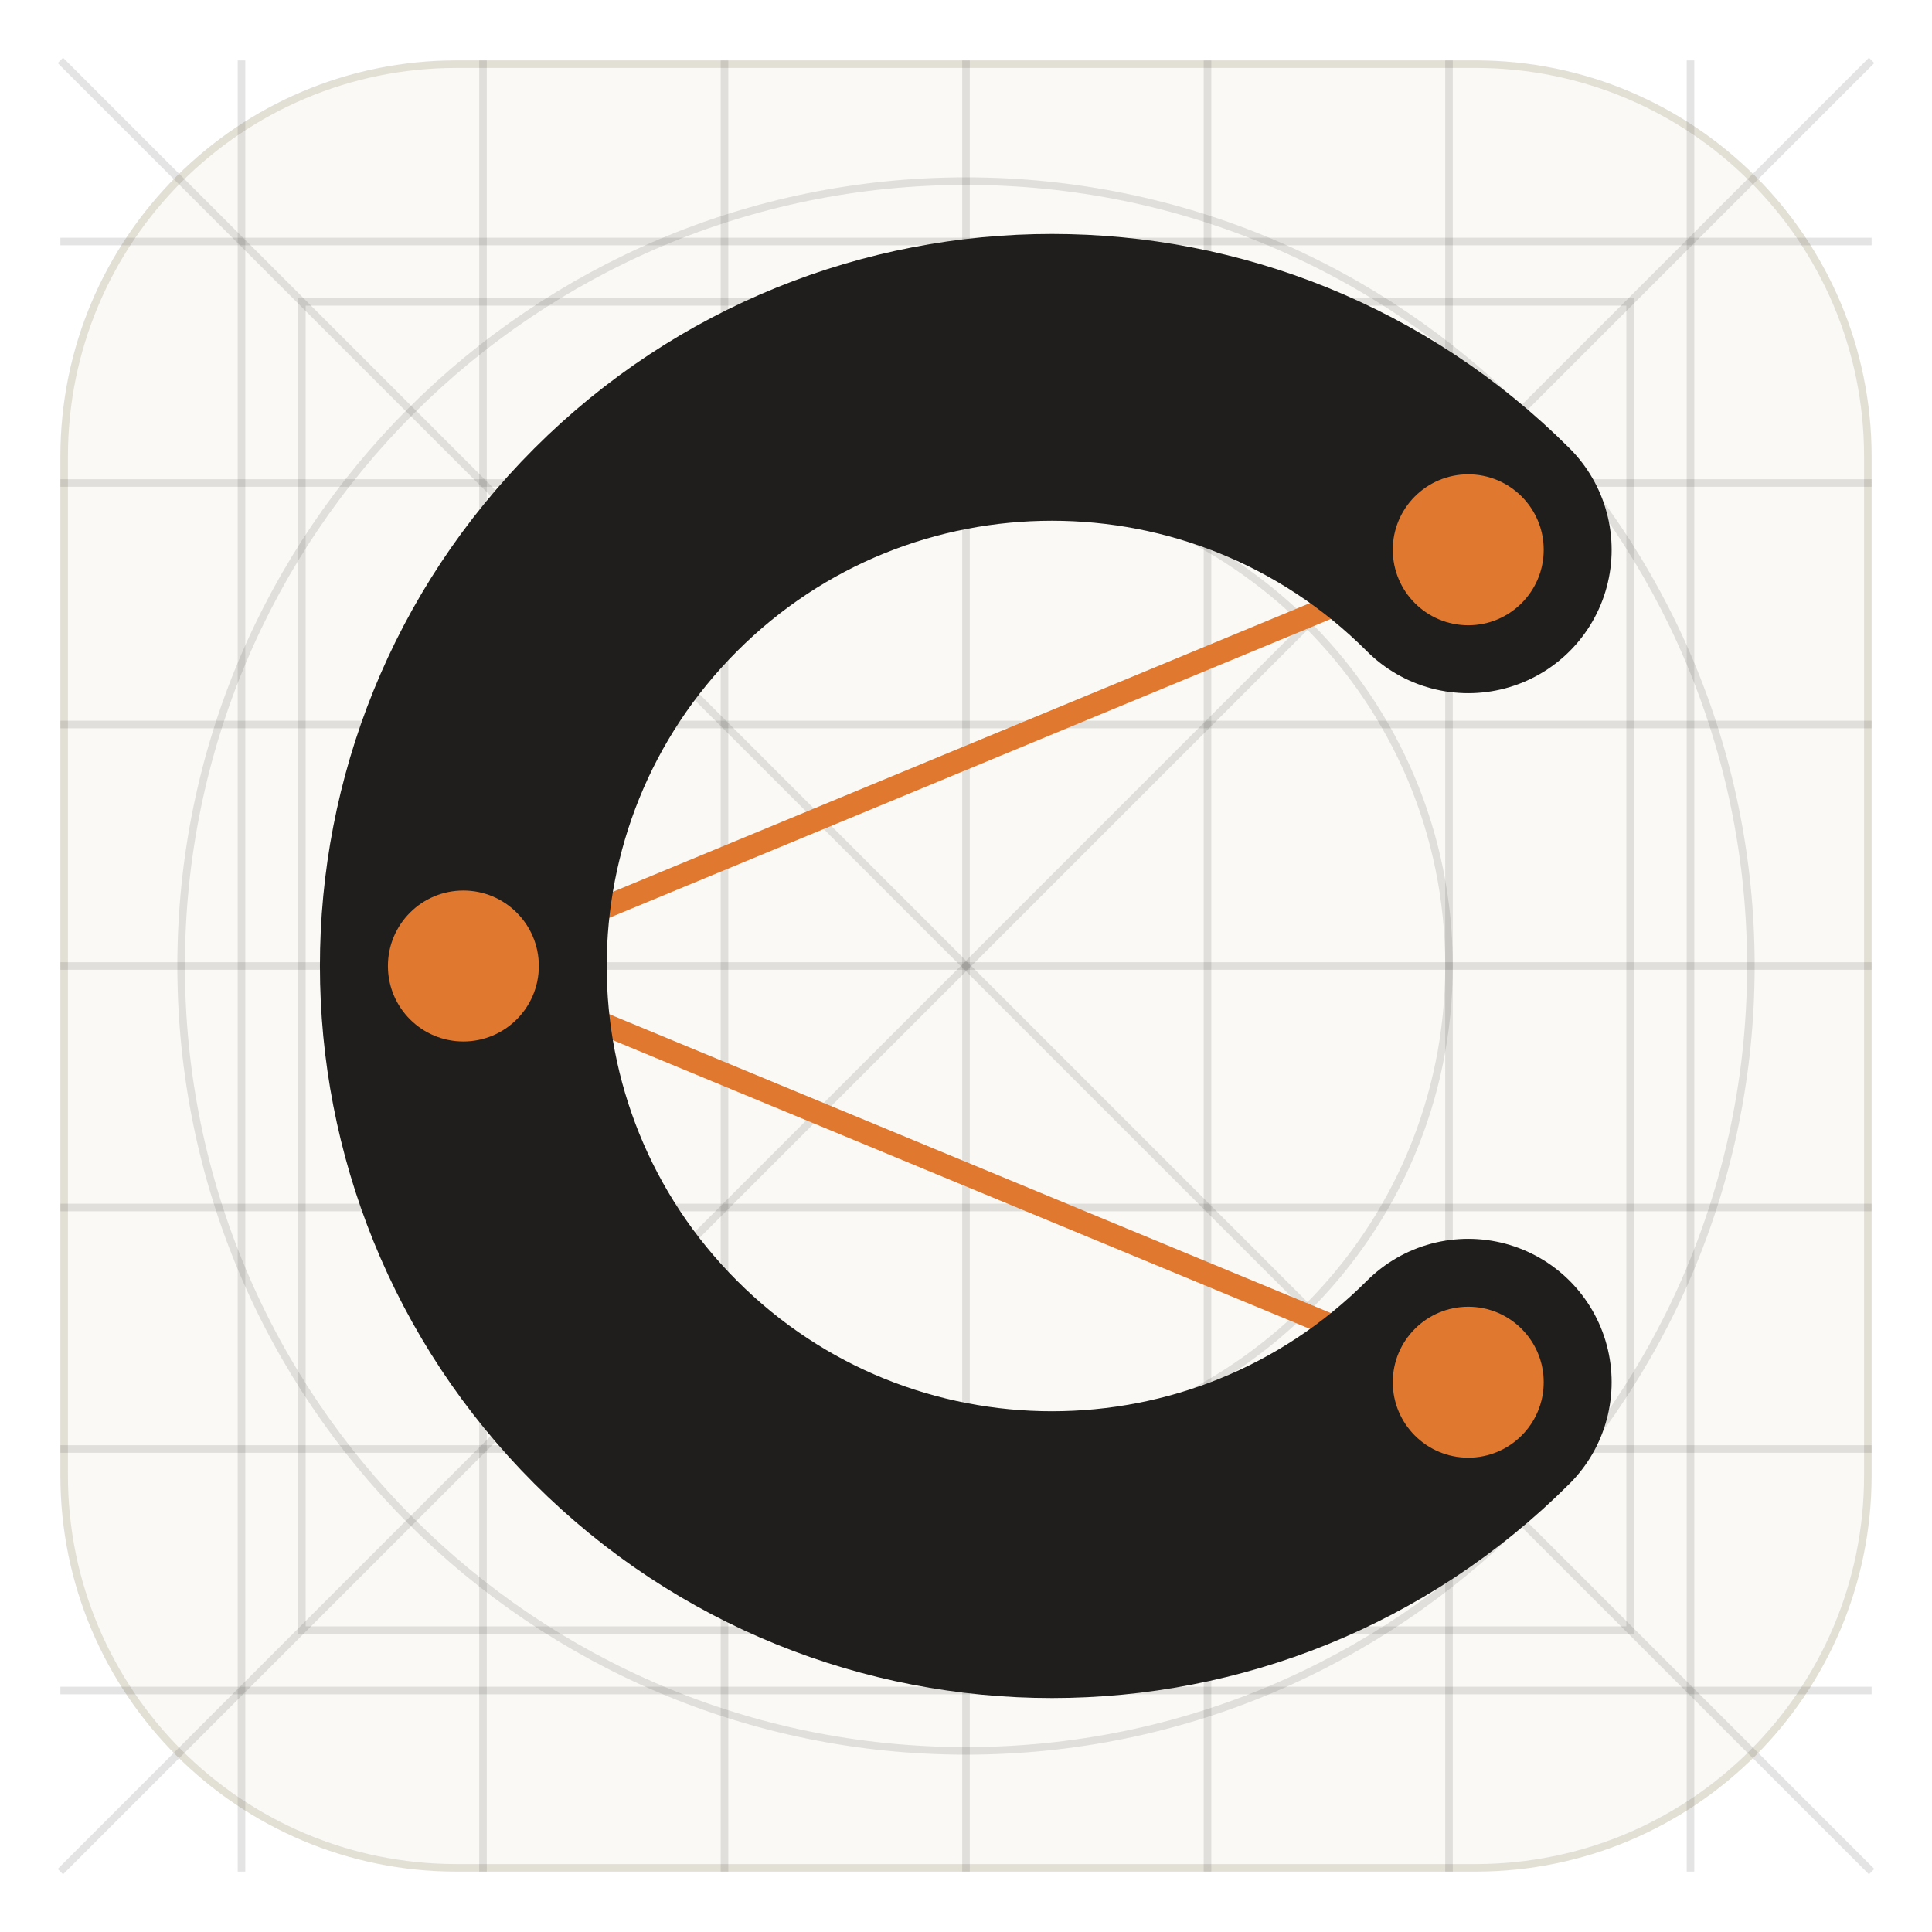
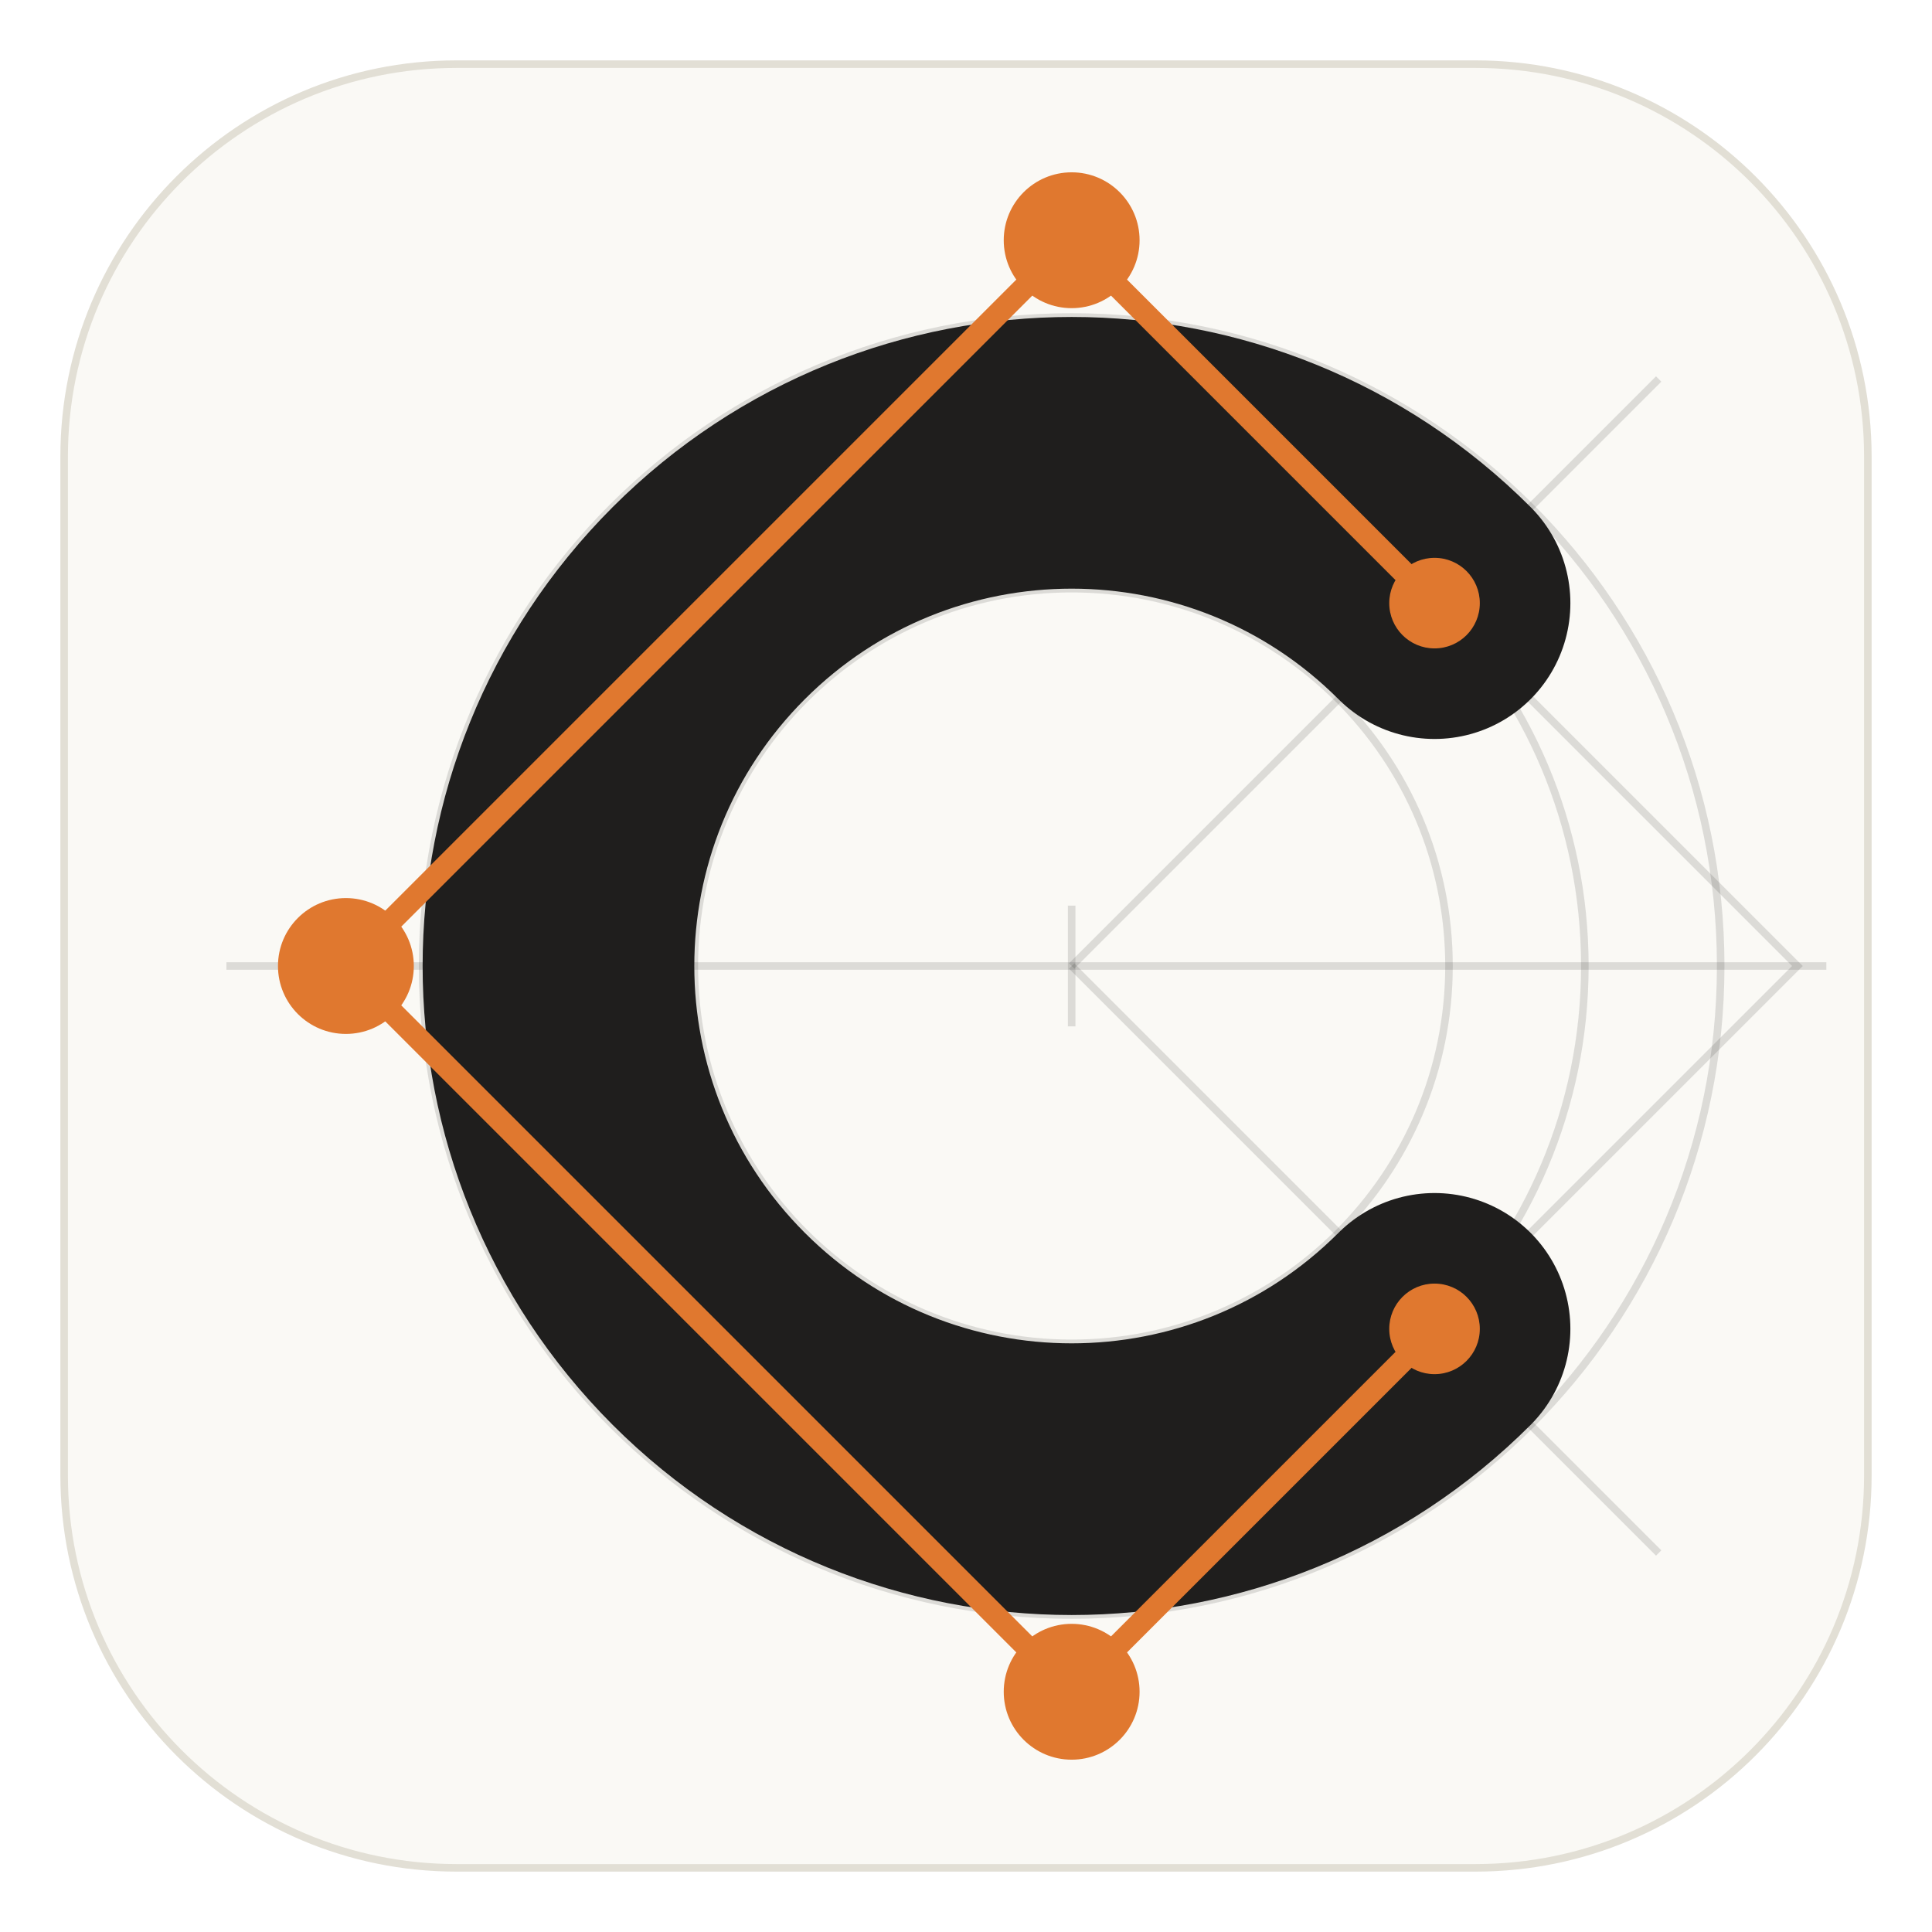
<svg xmlns="http://www.w3.org/2000/svg" width="256" height="256" viewBox="0 0 256 256">
  <g id="Tile" data-name="Tile">
    <rect id="Tile_fill" data-name="Tile fill" x="8.5" y="8.5" width="239" height="239" rx="52" ry="52" fill="#FAF9F5" stroke="#E2DFD5" stroke-width="1" />
  </g>
-   <g id="Construction_guides" data-name="Construction guides" fill="none" stroke="#1F1E1D" stroke-opacity="0.12" stroke-width="1">
-     <g id="Grid" data-name="Grid">
-       <line x1="32" y1="8" x2="32" y2="248" />
-       <line x1="64" y1="8" x2="64" y2="248" />
-       <line x1="96" y1="8" x2="96" y2="248" />
-       <line x1="128" y1="8" x2="128" y2="248" />
-       <line x1="160" y1="8" x2="160" y2="248" />
-       <line x1="192" y1="8" x2="192" y2="248" />
-       <line x1="224" y1="8" x2="224" y2="248" />
-       <line x1="8" y1="32" x2="248" y2="32" />
-       <line x1="8" y1="64" x2="248" y2="64" />
-       <line x1="8" y1="96" x2="248" y2="96" />
-       <line x1="8" y1="128" x2="248" y2="128" />
-       <line x1="8" y1="160" x2="248" y2="160" />
-       <line x1="8" y1="192" x2="248" y2="192" />
-       <line x1="8" y1="224" x2="248" y2="224" />
+   <g id="Construction" data-name="Construction" fill="none" stroke="#1F1E1D" stroke-opacity="0.14" stroke-width="1">
+     <g id="Circles" data-name="Circles">
+       <circle id="Centre_line" data-name="Centre line r68" cx="142" cy="128" r="68" />
+       <circle id="Stroke_inner" data-name="Stroke inner r50" cx="142" cy="128" r="50" />
+       <circle id="Stroke_outer" data-name="Stroke outer r86" cx="142" cy="128" r="86" />
    </g>
-     <g id="Circles" data-name="Circles">
-       <circle id="Outer_circle" data-name="Outer circle" cx="128" cy="128" r="104" />
-       <circle id="Inner_circle" data-name="Inner circle" cx="128" cy="128" r="64" />
+     <g id="Rays" data-name="Rays at 45 degrees">
+       <line id="Ray_top" data-name="Ray top" x1="142" y1="128" x2="219.782" y2="50.218" />
+       <line id="Ray_bottom" data-name="Ray bottom" x1="142" y1="128" x2="219.782" y2="205.782" />
    </g>
-     <rect id="Square" data-name="Square" x="40" y="40" width="176" height="176" />
-     <g id="Diagonals" data-name="Diagonals">
-       <line x1="8" y1="8" x2="248" y2="248" />
-       <line x1="248" y1="8" x2="8" y2="248" />
+     <polygon id="Diamond" data-name="Diamond" points="142,31.833 238.167,128 142,224.167 45.833,128" />
+     <g id="Axes" data-name="Axes">
+       <line id="Axis" data-name="Axis" x1="30" y1="128" x2="242" y2="128" />
+       <line id="Centre_v" data-name="Centre vertical" x1="142" y1="120" x2="142" y2="136" />
    </g>
  </g>
+   <g id="C" data-name="C">
+     <path d="M 190.083 79.917 A 68 68 0 1 0 190.083 176.083" fill="none" stroke="#1F1E1D" stroke-width="36" stroke-linecap="round" />
+   </g>
  <g id="Control_polygon" data-name="Control polygon">
-     <polyline points="194.55,72.85 61.4,128 194.55,183.15" fill="none" stroke="#E0782F" stroke-width="3" stroke-linejoin="round" />
-   </g>
-   <g id="C" data-name="C">
-     <path d="M 194.55 72.85 A 78 78 0 1 0 194.55 183.15" fill="none" stroke="#1F1E1D" stroke-width="38" stroke-linecap="round" />
+     <polyline points="190.083,79.917 142,31.833 45.833,128 142,224.167 190.083,176.083" fill="none" stroke="#E0782F" stroke-width="3" stroke-linejoin="round" stroke-linecap="round" />
  </g>
  <g id="Control_points" data-name="Control points" fill="#E0782F">
-     <circle id="Point_top" data-name="Point top" cx="194.55" cy="72.85" r="10" />
-     <circle id="Point_left" data-name="Point left" cx="61.4" cy="128" r="10" />
-     <circle id="Point_bottom" data-name="Point bottom" cx="194.55" cy="183.15" r="10" />
+     <circle id="Point_top" data-name="Point top" cx="142" cy="31.833" r="9" />
+     <circle id="Point_left" data-name="Point left" cx="45.833" cy="128" r="9" />
+     <circle id="Point_bottom" data-name="Point bottom" cx="142" cy="224.167" r="9" />
+     <circle id="End_top" data-name="End top" cx="190.083" cy="79.917" r="6" />
+     <circle id="End_bottom" data-name="End bottom" cx="190.083" cy="176.083" r="6" />
  </g>
</svg>
